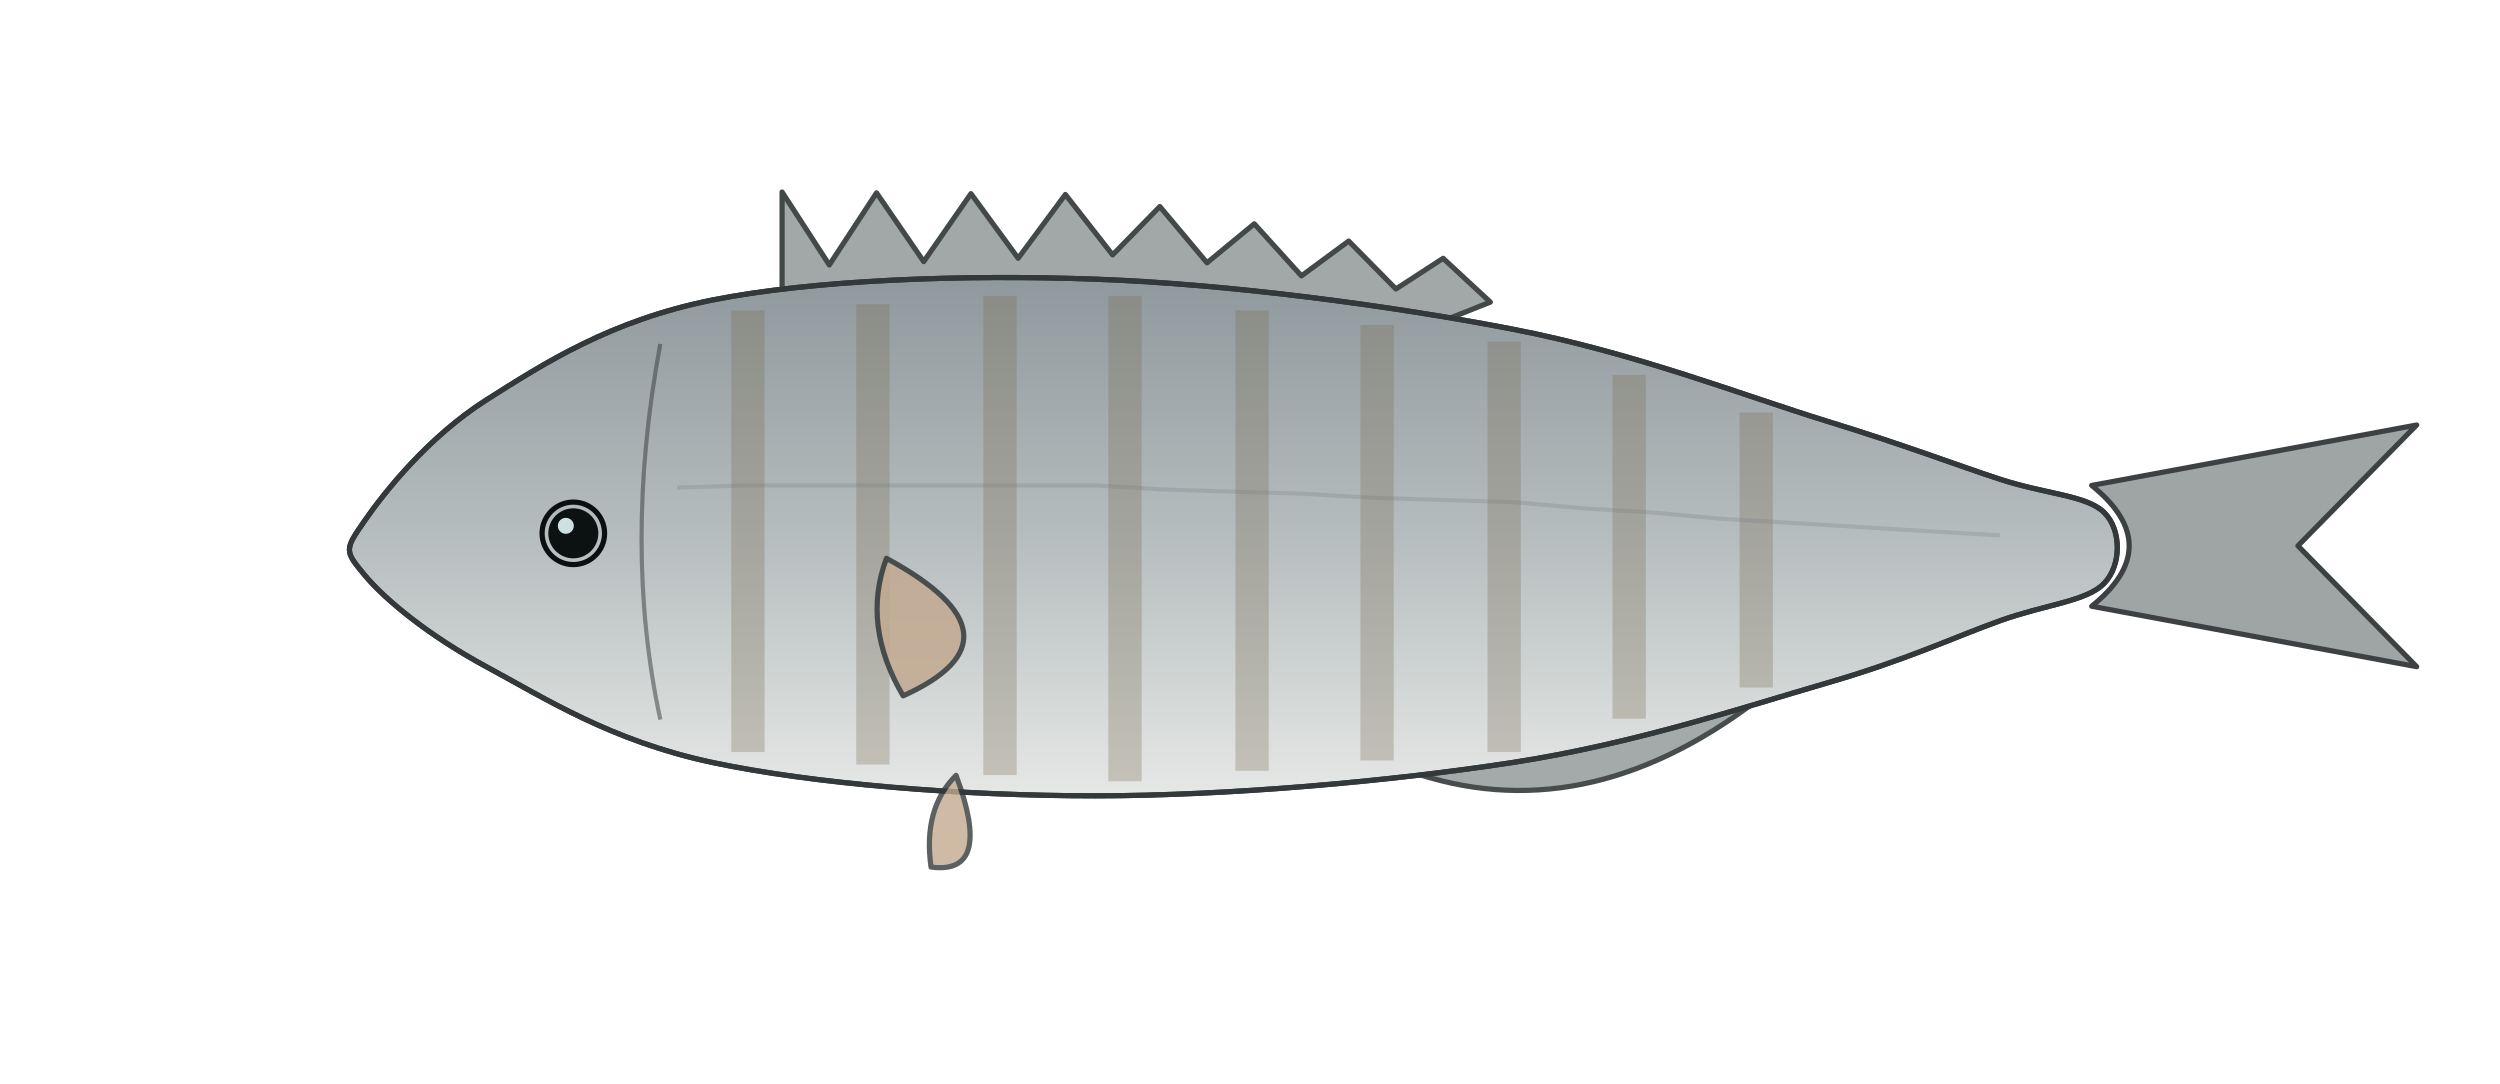
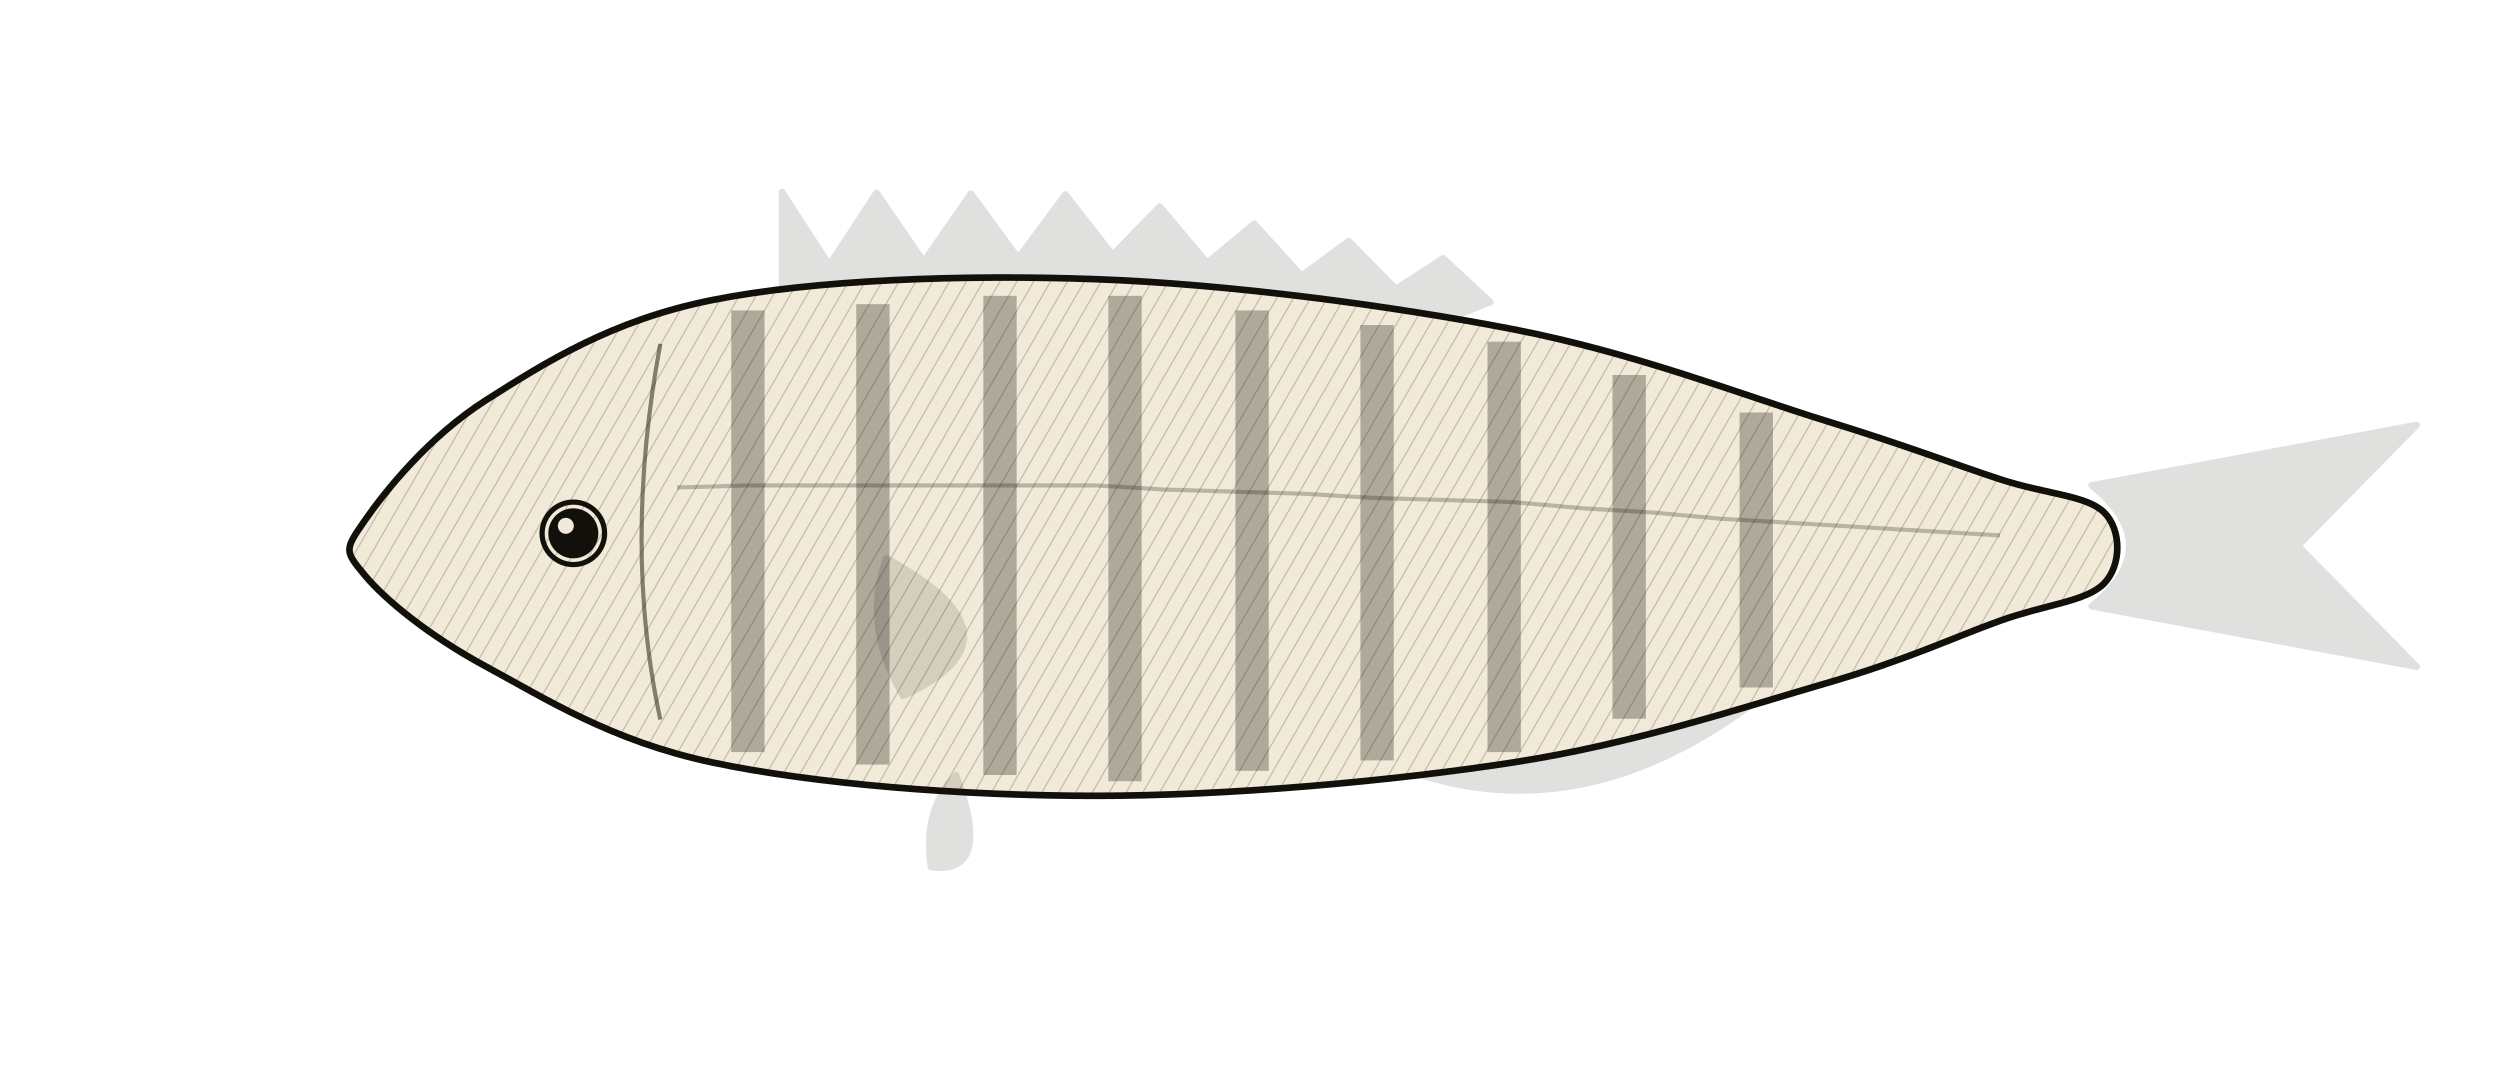
<svg xmlns="http://www.w3.org/2000/svg" viewBox="0 0 1200 520">
  <defs>
-     <linearGradient id="gsu" x1="0" y1="0" x2="0" y2="1">
-       <stop offset="0" stop-color="#8f989c" />
-       <stop offset=".5" stop-color="#b6bdbe" />
-       <stop offset="1" stop-color="#e6e8e6" />
-     </linearGradient>
+     <pattern id="_hatch" patternUnits="userSpaceOnUse" width="7" height="7" patternTransform="rotate(30)">
+       <line x1="0" y1="0" x2="0" y2="7" stroke="#12100A" stroke-width="1.1" opacity="0.22" />
+     </pattern>
    <clipPath id="csu">
      <path d="M 175.0 250.0 C 184.7 236.0 205.6 209.7 233.4 192.0 C 261.3 174.3 293.3 153.7 342.0 144.0 C 390.7 134.3 461.7 131.7 525.7 134.0 C 589.7 136.3 667.7 146.7 726.1 158.0 C 784.5 169.3 837.4 190.0 876.4 202.0 C 915.4 214.0 937.6 222.7 959.9 230.0 C 982.2 237.3 1001.6 237.7 1010.0 246.0 C 1018.4 254.3 1018.4 271.3 1010.0 280.0 C 1001.6 288.7 982.2 290.0 959.9 298.0 C 937.6 306.0 915.4 316.7 876.4 328.0 C 837.4 339.3 784.5 357.0 726.1 366.0 C 667.7 375.0 589.7 382.0 525.7 382.0 C 461.7 382.0 390.7 376.3 342.0 366.0 C 293.3 355.7 261.3 335.0 233.4 320.0 C 205.6 305.0 184.7 287.7 175.0 276.0 C 165.3 264.3 165.3 264.0 175.0 250.0 Z" />
    </clipPath>
  </defs>
-   <g stroke="#33383a" stroke-width="2.5" stroke-linejoin="round">
-     <path d="M 375.4 142.182 L 375.4 92.182 L 398.064 127.182 L 420.729 92.571 L 443.393 125.571 L 466.057 92.961 L 488.721 123.961 L 511.386 93.351 L 534.05 122.351 L 556.714 99.143 L 579.379 126.143 L 602.043 107.429 L 624.707 132.429 L 647.371 115.714 L 670.036 138.714 L 692.7 124.0 L 715.364 145.0 L 692.7 154.0 Z" fill="#9aa0a0" opacity=".92" />
-     <path d="M 676.0 370.0 Q 759.5 399.556 843.0 336.444 Z" fill="#9aa0a0" opacity=".9" />
-     <g fill="#9aa0a0" opacity=".95">
+   <g stroke="#12100A" stroke-width="3.2" stroke-linejoin="round">
+     <path d="M 375.4 142.182 L 375.4 92.182 L 398.064 127.182 L 420.729 92.571 L 443.393 125.571 L 466.057 92.961 L 488.721 123.961 L 511.386 93.351 L 534.05 122.351 L 556.714 99.143 L 579.379 126.143 L 602.043 107.429 L 624.707 132.429 L 647.371 115.714 L 670.036 138.714 L 692.7 124.0 L 715.364 145.0 L 692.7 154.0 Z" fill="#12100A" opacity="0.13" />
+     <path d="M 676.0 370.0 Q 759.5 399.556 843.0 336.444 Z" fill="#12100A" opacity="0.13" />
+     <g fill="#12100A" opacity="0.13">
      <path d="M 1004 233.0 L 1160 204 L 1103.0 262 L 1160 320 L 1004 291.0 Q 1040 262 1004 233.0 Z" />
    </g>
-     <path d="M 175.0 250.0 C 184.7 236.0 205.6 209.7 233.4 192.0 C 261.3 174.3 293.3 153.7 342.0 144.0 C 390.7 134.3 461.7 131.7 525.7 134.0 C 589.7 136.3 667.7 146.7 726.1 158.0 C 784.5 169.3 837.4 190.0 876.4 202.0 C 915.4 214.0 937.6 222.7 959.9 230.0 C 982.2 237.3 1001.6 237.7 1010.0 246.0 C 1018.4 254.3 1018.4 271.3 1010.0 280.0 C 1001.6 288.7 982.2 290.0 959.9 298.0 C 937.6 306.0 915.4 316.7 876.4 328.0 C 837.4 339.3 784.5 357.0 726.1 366.0 C 667.7 375.0 589.7 382.0 525.7 382.0 C 461.7 382.0 390.7 376.3 342.0 366.0 C 293.3 355.7 261.3 335.0 233.4 320.0 C 205.6 305.0 184.7 287.7 175.0 276.0 C 165.3 264.3 165.3 264.0 175.0 250.0 Z" fill="url(#gsu)" />
+     <path d="M 175.0 250.0 C 184.7 236.0 205.6 209.7 233.4 192.0 C 261.3 174.3 293.3 153.7 342.0 144.0 C 390.7 134.3 461.7 131.7 525.7 134.0 C 589.7 136.3 667.7 146.7 726.1 158.0 C 784.5 169.3 837.4 190.0 876.4 202.0 C 915.4 214.0 937.6 222.7 959.9 230.0 C 982.2 237.3 1001.6 237.7 1010.0 246.0 C 1018.4 254.3 1018.4 271.3 1010.0 280.0 C 1001.6 288.7 982.2 290.0 959.9 298.0 C 937.6 306.0 915.4 316.7 876.4 328.0 C 837.4 339.3 784.5 357.0 726.1 366.0 C 667.7 375.0 589.7 382.0 525.7 382.0 C 461.7 382.0 390.7 376.3 342.0 366.0 C 293.3 355.7 261.3 335.0 233.4 320.0 C 205.6 305.0 184.7 287.7 175.0 276.0 C 165.3 264.3 165.3 264.0 175.0 250.0 Z" fill="#F2EAD8" stroke="none" />
+     <path d="M 175.0 250.0 C 184.7 236.0 205.6 209.7 233.4 192.0 C 261.3 174.3 293.3 153.7 342.0 144.0 C 390.7 134.3 461.7 131.7 525.7 134.0 C 589.7 136.3 667.7 146.7 726.1 158.0 C 784.5 169.3 837.4 190.0 876.4 202.0 C 915.4 214.0 937.6 222.7 959.9 230.0 C 982.2 237.3 1001.6 237.7 1010.0 246.0 C 1018.4 254.3 1018.4 271.3 1010.0 280.0 C 1001.6 288.7 982.2 290.0 959.9 298.0 C 937.6 306.0 915.4 316.7 876.4 328.0 C 837.4 339.3 784.5 357.0 726.1 366.0 C 667.7 375.0 589.7 382.0 525.7 382.0 C 461.7 382.0 390.7 376.3 342.0 366.0 C 293.3 355.7 261.3 335.0 233.4 320.0 C 205.6 305.0 184.7 287.7 175.0 276.0 C 165.3 264.3 165.3 264.0 175.0 250.0 Z" fill="url(#_hatch)" stroke="none" />
    <g clip-path="url(#csu)" stroke="none">
-       <rect x="351" y="149" width="16" height="212" fill="#7a6b52" opacity="0.3" />
-       <rect x="411" y="146" width="16" height="221" fill="#7a6b52" opacity="0.3" />
-       <rect x="472" y="142" width="16" height="230" fill="#7a6b52" opacity="0.3" />
-       <rect x="532" y="142" width="16" height="233" fill="#7a6b52" opacity="0.3" />
-       <rect x="593" y="149" width="16" height="221" fill="#7a6b52" opacity="0.3" />
-       <rect x="653" y="156" width="16" height="209" fill="#7a6b52" opacity="0.3" />
-       <rect x="714" y="164" width="16" height="197" fill="#7a6b52" opacity="0.3" />
-       <rect x="774" y="180" width="16" height="165" fill="#7a6b52" opacity="0.3" />
-       <rect x="835" y="198" width="16" height="132" fill="#7a6b52" opacity="0.3" />
-       <polyline points="325 234 359 233 392 233 426 233 459 233 492 233 526 233 559 235 592 236 626 237 659 239 693 240 726 241 760 244 793 246 826 249 860 251 893 253 926 255 960 257" fill="none" stroke="#6f777a" stroke-width="2" opacity="0.25" />
+       <rect x="351" y="149" width="16" height="212" fill="#12100A" opacity="0.3" />
+       <rect x="411" y="146" width="16" height="221" fill="#12100A" opacity="0.3" />
+       <rect x="472" y="142" width="16" height="230" fill="#12100A" opacity="0.3" />
+       <rect x="532" y="142" width="16" height="233" fill="#12100A" opacity="0.3" />
+       <rect x="593" y="149" width="16" height="221" fill="#12100A" opacity="0.3" />
+       <rect x="653" y="156" width="16" height="209" fill="#12100A" opacity="0.3" />
+       <rect x="714" y="164" width="16" height="197" fill="#12100A" opacity="0.3" />
+       <rect x="774" y="180" width="16" height="165" fill="#12100A" opacity="0.3" />
+       <rect x="835" y="198" width="16" height="132" fill="#12100A" opacity="0.3" />
+       <polyline points="325 234 359 233 392 233 426 233 459 233 492 233 526 233 559 235 592 236 626 237 659 239 693 240 726 241 760 244 793 246 826 249 860 251 893 253 926 255 960 257" fill="none" stroke="#12100A" stroke-width="2" opacity="0.25" />
    </g>
    <path d="M 175.0 250.0 C 184.7 236.0 205.6 209.7 233.4 192.0 C 261.3 174.3 293.3 153.7 342.0 144.0 C 390.7 134.3 461.7 131.7 525.7 134.0 C 589.7 136.3 667.7 146.7 726.1 158.0 C 784.5 169.3 837.4 190.0 876.4 202.0 C 915.4 214.0 937.6 222.7 959.9 230.0 C 982.2 237.3 1001.6 237.7 1010.0 246.0 C 1018.4 254.3 1018.4 271.3 1010.0 280.0 C 1001.6 288.7 982.2 290.0 959.9 298.0 C 937.6 306.0 915.4 316.7 876.4 328.0 C 837.4 339.3 784.5 357.0 726.1 366.0 C 667.7 375.0 589.7 382.0 525.7 382.0 C 461.7 382.0 390.7 376.3 342.0 366.0 C 293.3 355.7 261.3 335.0 233.4 320.0 C 205.6 305.0 184.7 287.7 175.0 276.0 C 165.3 264.3 165.3 264.0 175.0 250.0 Z" fill="none" />
-     <path d="M 425.5 268 Q 495.5 306 433.5 334 Q 413.5 300 425.5 268 Z" fill="#c2a98f" opacity=".85" />
-     <path d="M 458.9 372.182 Q 476.9 420.182 446.9 416.182 Q 442.9 388.182 458.9 372.182 Z" fill="#c2a98f" opacity=".8" />
-     <path d="M 316.95 165.077 Q 298.95 262 316.95 345.385" fill="none" stroke="#33383a" stroke-width="2" opacity=".5" />
-     <circle cx="275.2" cy="256" r="15" fill="none" stroke="#0c0f10" stroke-width="2.5" />
-     <circle cx="275.2" cy="256" r="12" fill="#0c1112" stroke="none" />
-     <circle cx="271.6" cy="252.4" r="3.84" fill="#cfe0e2" stroke="none" />
+     <path d="M 425.5 268 Q 495.5 306 433.5 334 Q 413.5 300 425.5 268 Z" fill="#12100A" opacity="0.13" />
+     <path d="M 458.9 372.182 Q 476.9 420.182 446.9 416.182 Q 442.9 388.182 458.9 372.182 Z" fill="#12100A" opacity="0.13" />
+     <path d="M 316.95 165.077 Q 298.95 262 316.95 345.385" fill="none" stroke="#12100A" stroke-width="2" opacity=".5" />
+     <circle cx="275.2" cy="256" r="15" fill="none" stroke="#12100A" stroke-width="2.5" />
+     <circle cx="275.2" cy="256" r="12" fill="#12100A" stroke="none" />
+     <circle cx="271.6" cy="252.4" r="3.84" fill="#F2EAD8" stroke="none" />
  </g>
</svg>
